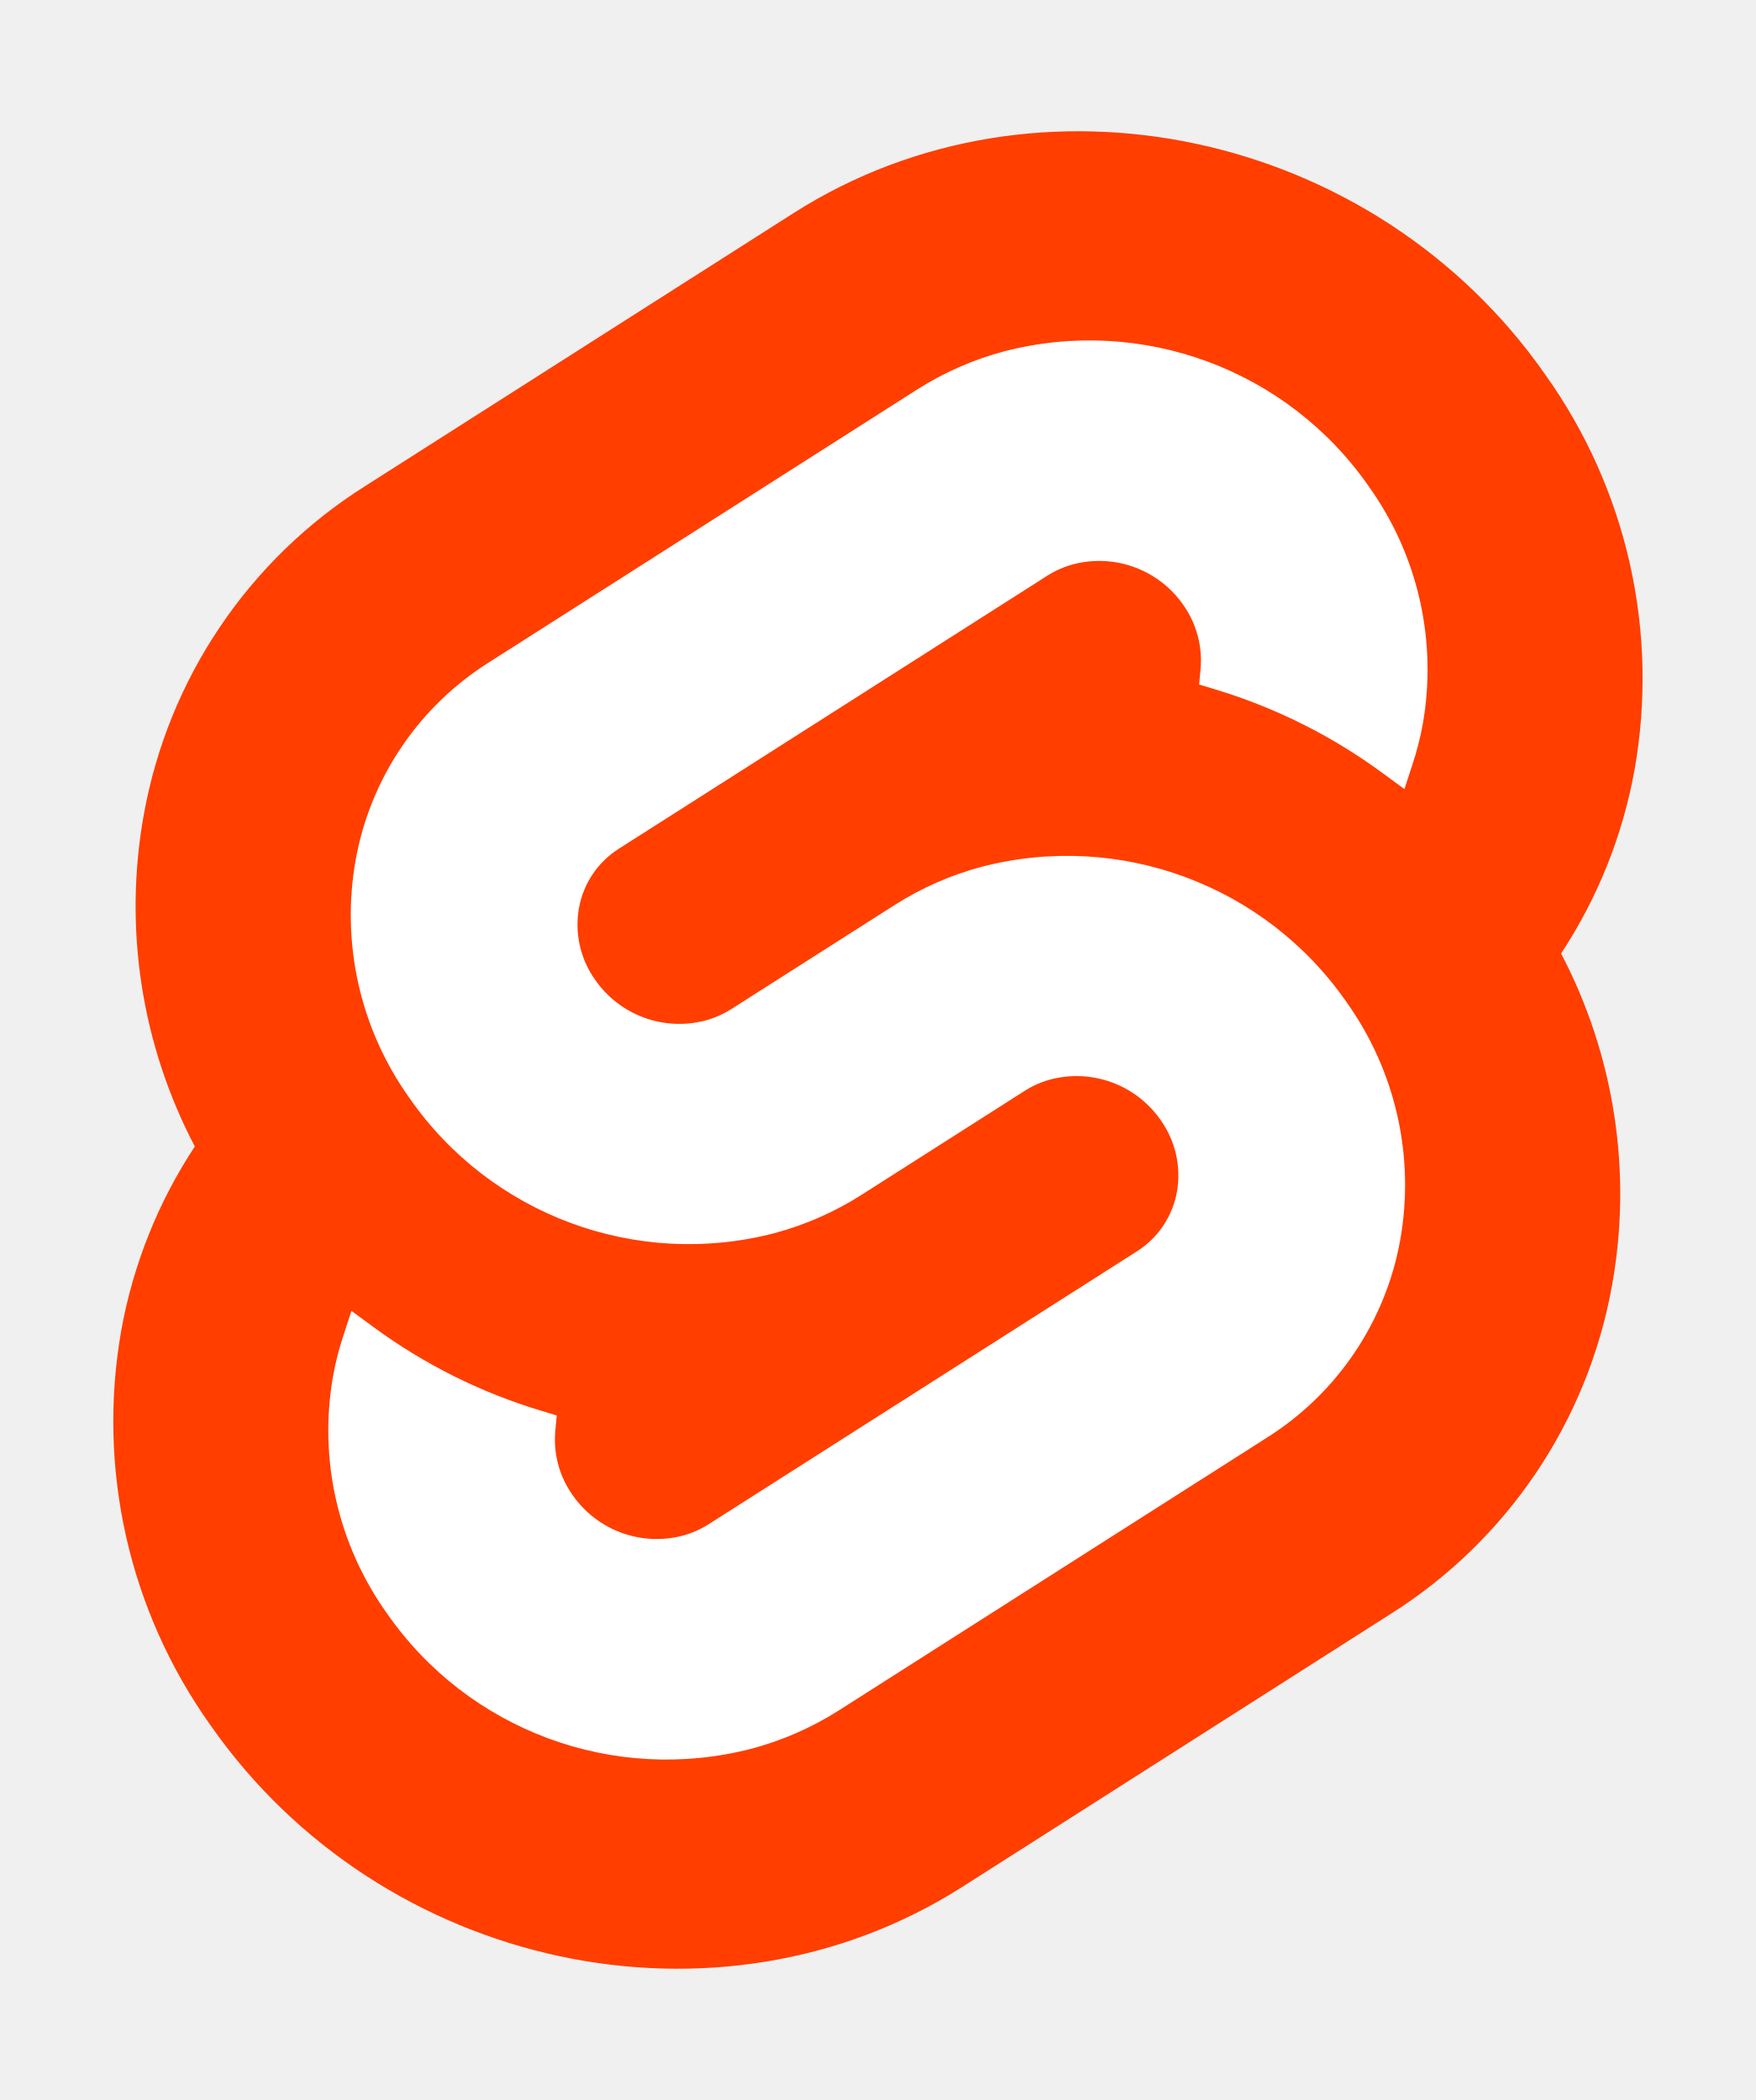
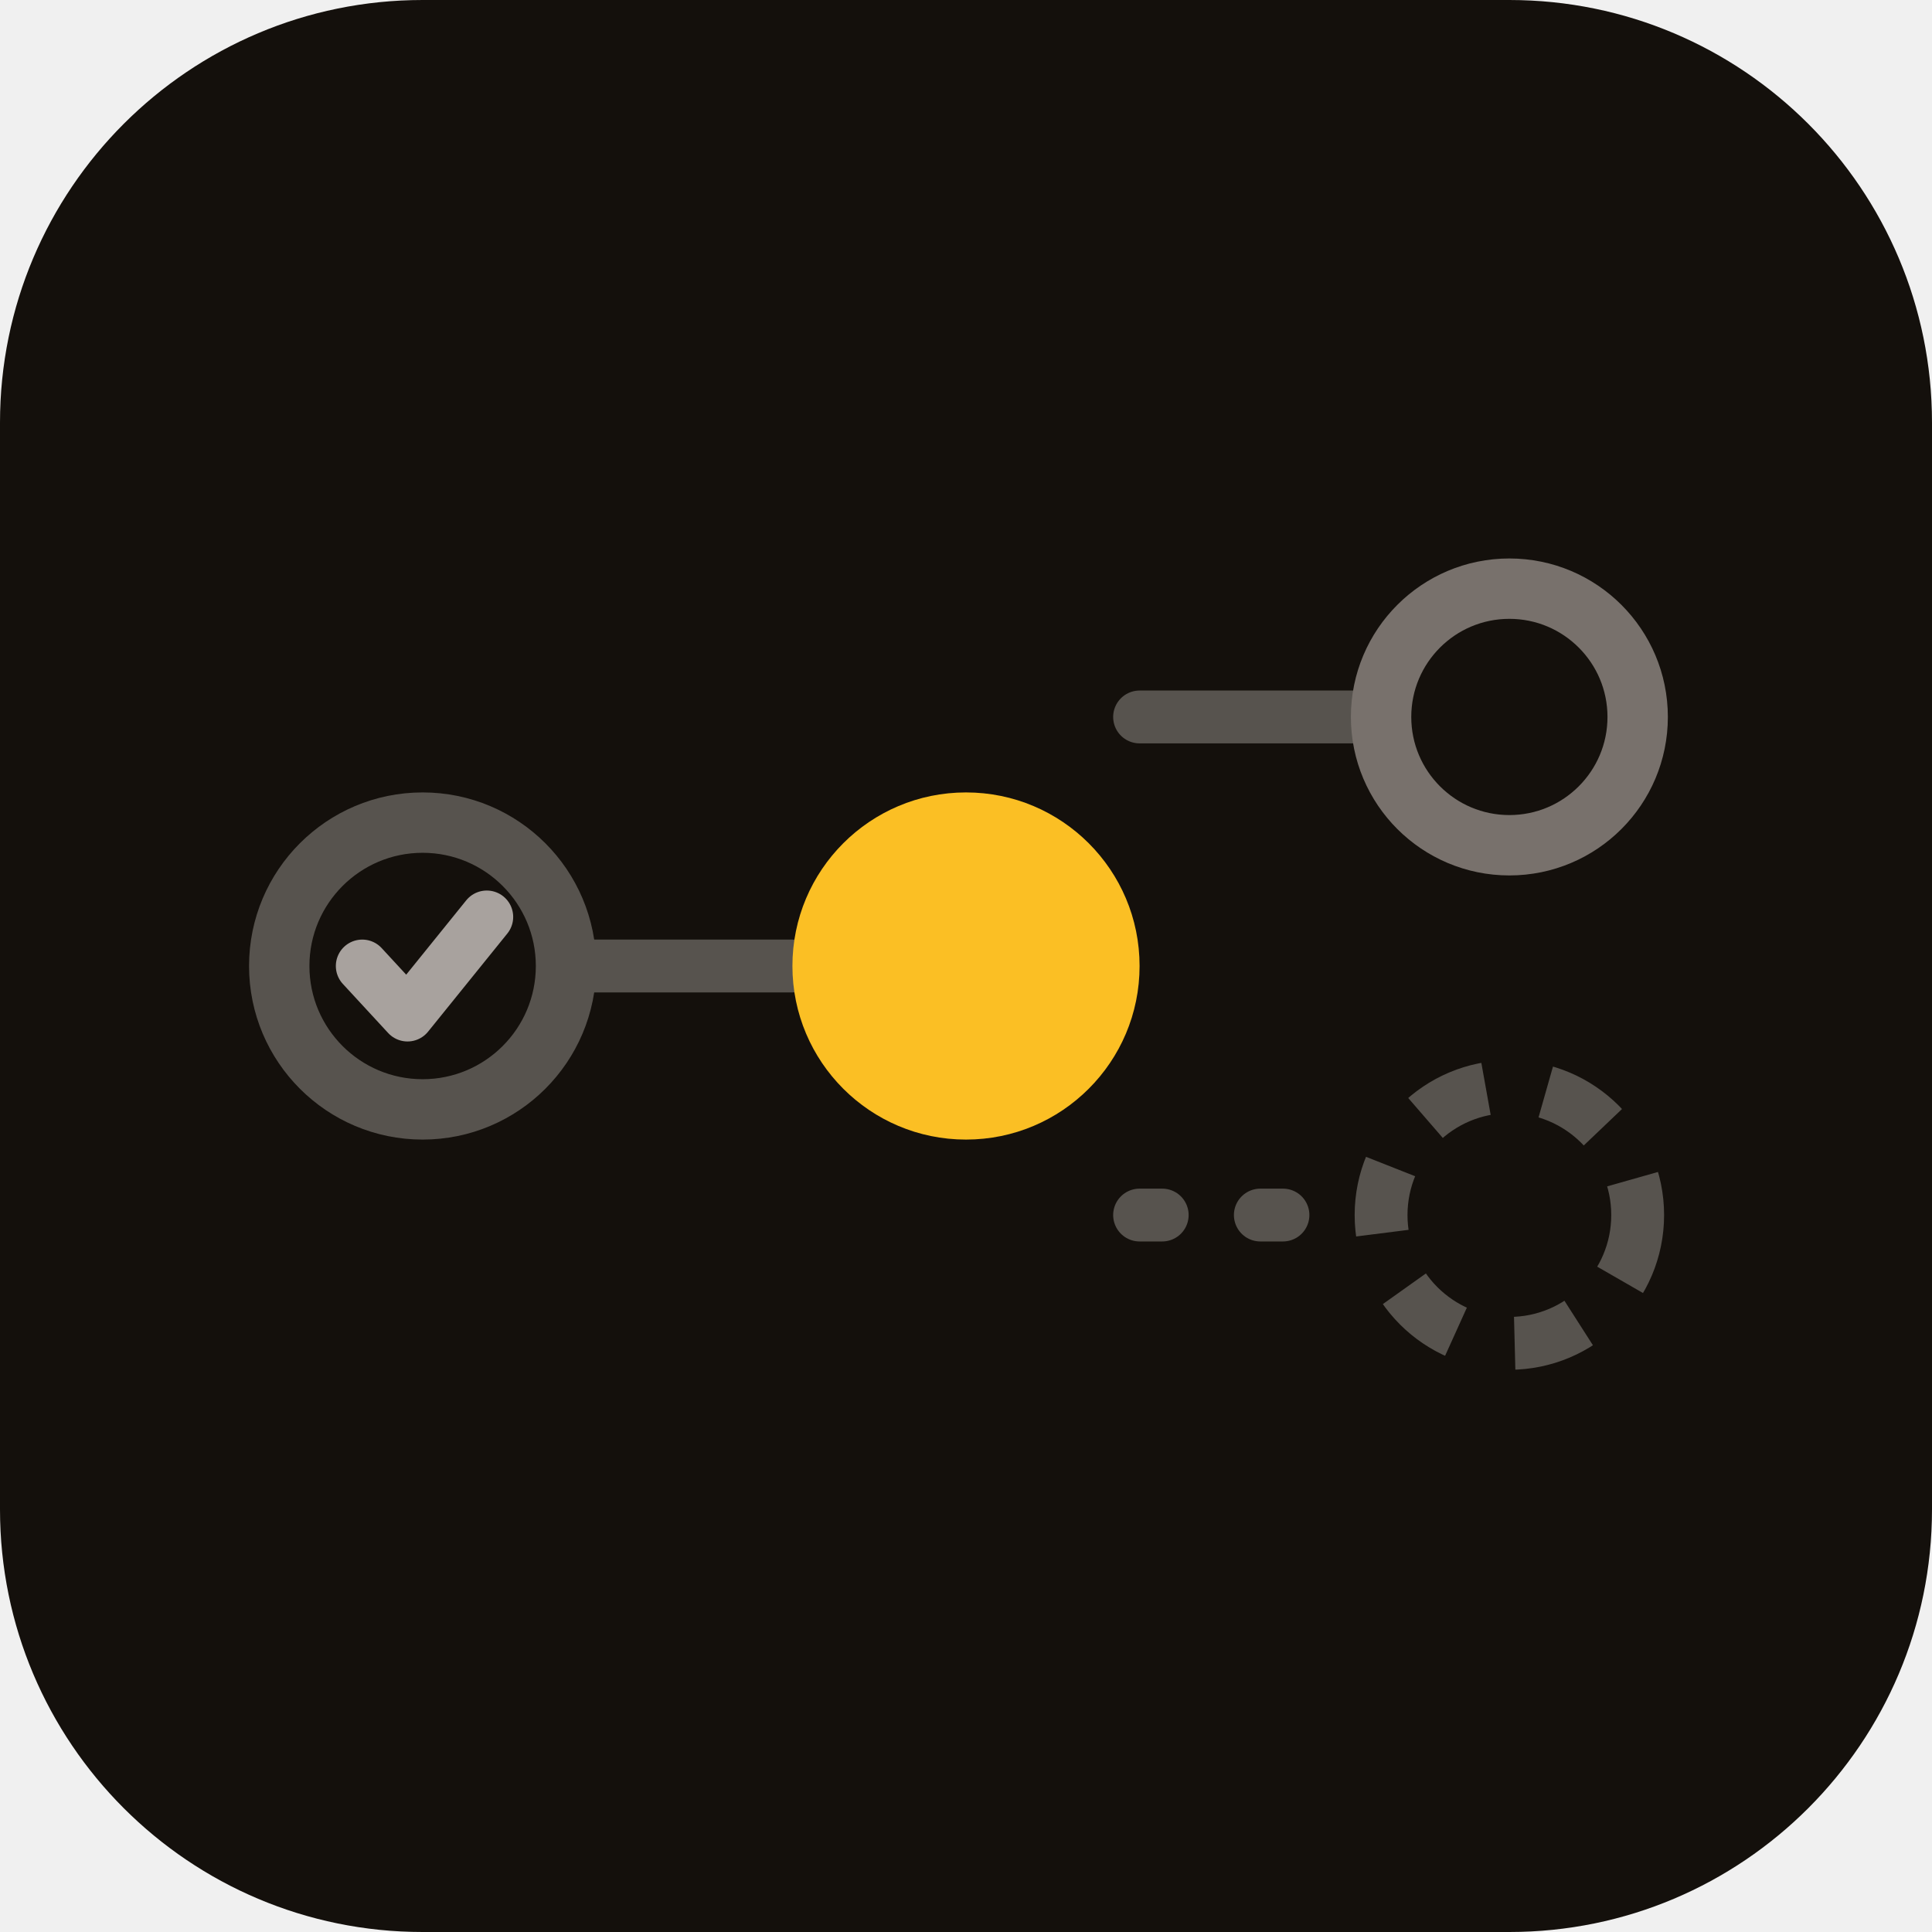
- <svg xmlns="http://www.w3.org/2000/svg" width="107" height="128" viewBox="0 0 107 128">
-   <path d="M94.157 22.819c-10.4-14.885-30.94-19.297-45.792-9.835L22.282 29.608A29.92 29.92 0 0 0 8.764 49.65a31.5 31.5 0 0 0 3.108 20.231 30 30 0 0 0-4.477 11.183 31.9 31.9 0 0 0 5.448 24.116c10.402 14.887 30.942 19.297 45.791 9.835l26.083-16.624A29.92 29.92 0 0 0 98.235 78.35a31.53 31.53 0 0 0-3.105-20.232 30 30 0 0 0 4.474-11.182 31.88 31.88 0 0 0-5.447-24.116" style="fill:#ff3e00" />
-   <path d="M45.817 106.582a20.72 20.72 0 0 1-22.237-8.243 19.17 19.17 0 0 1-3.277-14.503 18 18 0 0 1 .624-2.435l.49-1.498 1.337.981a33.6 33.6 0 0 0 10.203 5.098l.97.294-.09.968a5.85 5.85 0 0 0 1.052 3.878 6.24 6.24 0 0 0 6.695 2.485 5.8 5.8 0 0 0 1.603-.704L69.27 76.28a5.43 5.43 0 0 0 2.45-3.631 5.8 5.8 0 0 0-.987-4.371 6.24 6.24 0 0 0-6.698-2.487 5.7 5.7 0 0 0-1.6.704l-9.953 6.345a19 19 0 0 1-5.296 2.326 20.72 20.72 0 0 1-22.237-8.243 19.17 19.17 0 0 1-3.277-14.502 17.99 17.99 0 0 1 8.13-12.052l26.081-16.623a19 19 0 0 1 5.3-2.329 20.72 20.72 0 0 1 22.237 8.243 19.17 19.17 0 0 1 3.277 14.503 18 18 0 0 1-.624 2.435l-.49 1.498-1.337-.98a33.6 33.6 0 0 0-10.203-5.1l-.97-.294.09-.968a5.86 5.86 0 0 0-1.052-3.878 6.24 6.24 0 0 0-6.696-2.485 5.8 5.8 0 0 0-1.602.704L37.73 51.72a5.42 5.42 0 0 0-2.449 3.63 5.79 5.79 0 0 0 .986 4.372 6.24 6.24 0 0 0 6.698 2.486 5.8 5.8 0 0 0 1.602-.704l9.952-6.342a19 19 0 0 1 5.295-2.328 20.72 20.72 0 0 1 22.237 8.242 19.17 19.17 0 0 1 3.277 14.503 18 18 0 0 1-8.13 12.053l-26.081 16.622a19 19 0 0 1-5.3 2.328" style="fill:#fff" />
+ <svg xmlns="http://www.w3.org/2000/svg" width="512" height="512" viewBox="0 0 512 512">
+   <rect width="512" height="512" rx="112" fill="#14100c" />
+   <g stroke="#57534e" stroke-width="14" stroke-linecap="round" fill="none">
+     <path d="M150 256 H210" />
+     <path d="M302 190 H362" />
+   </g>
+   <g stroke="#57534e" stroke-width="14" stroke-linecap="round" fill="none" stroke-dasharray="6 26">
+     <path d="M302 322 H362" />
+   </g>
+   <circle cx="112" cy="256" r="38" fill="none" stroke="#57534e" stroke-width="16" />
+   <path d="M96 256 l12 13 l21 -26" stroke="#a8a29e" stroke-width="14" fill="none" stroke-linecap="round" stroke-linejoin="round" />
+   <circle cx="256" cy="256" r="46" fill="#fbbf24" />
+   <circle cx="400" cy="190" r="34" fill="none" stroke="#78716c" stroke-width="16" />
+   <circle cx="400" cy="322" r="34" fill="none" stroke="#57534e" stroke-width="14" stroke-dasharray="18 16" />
</svg>
